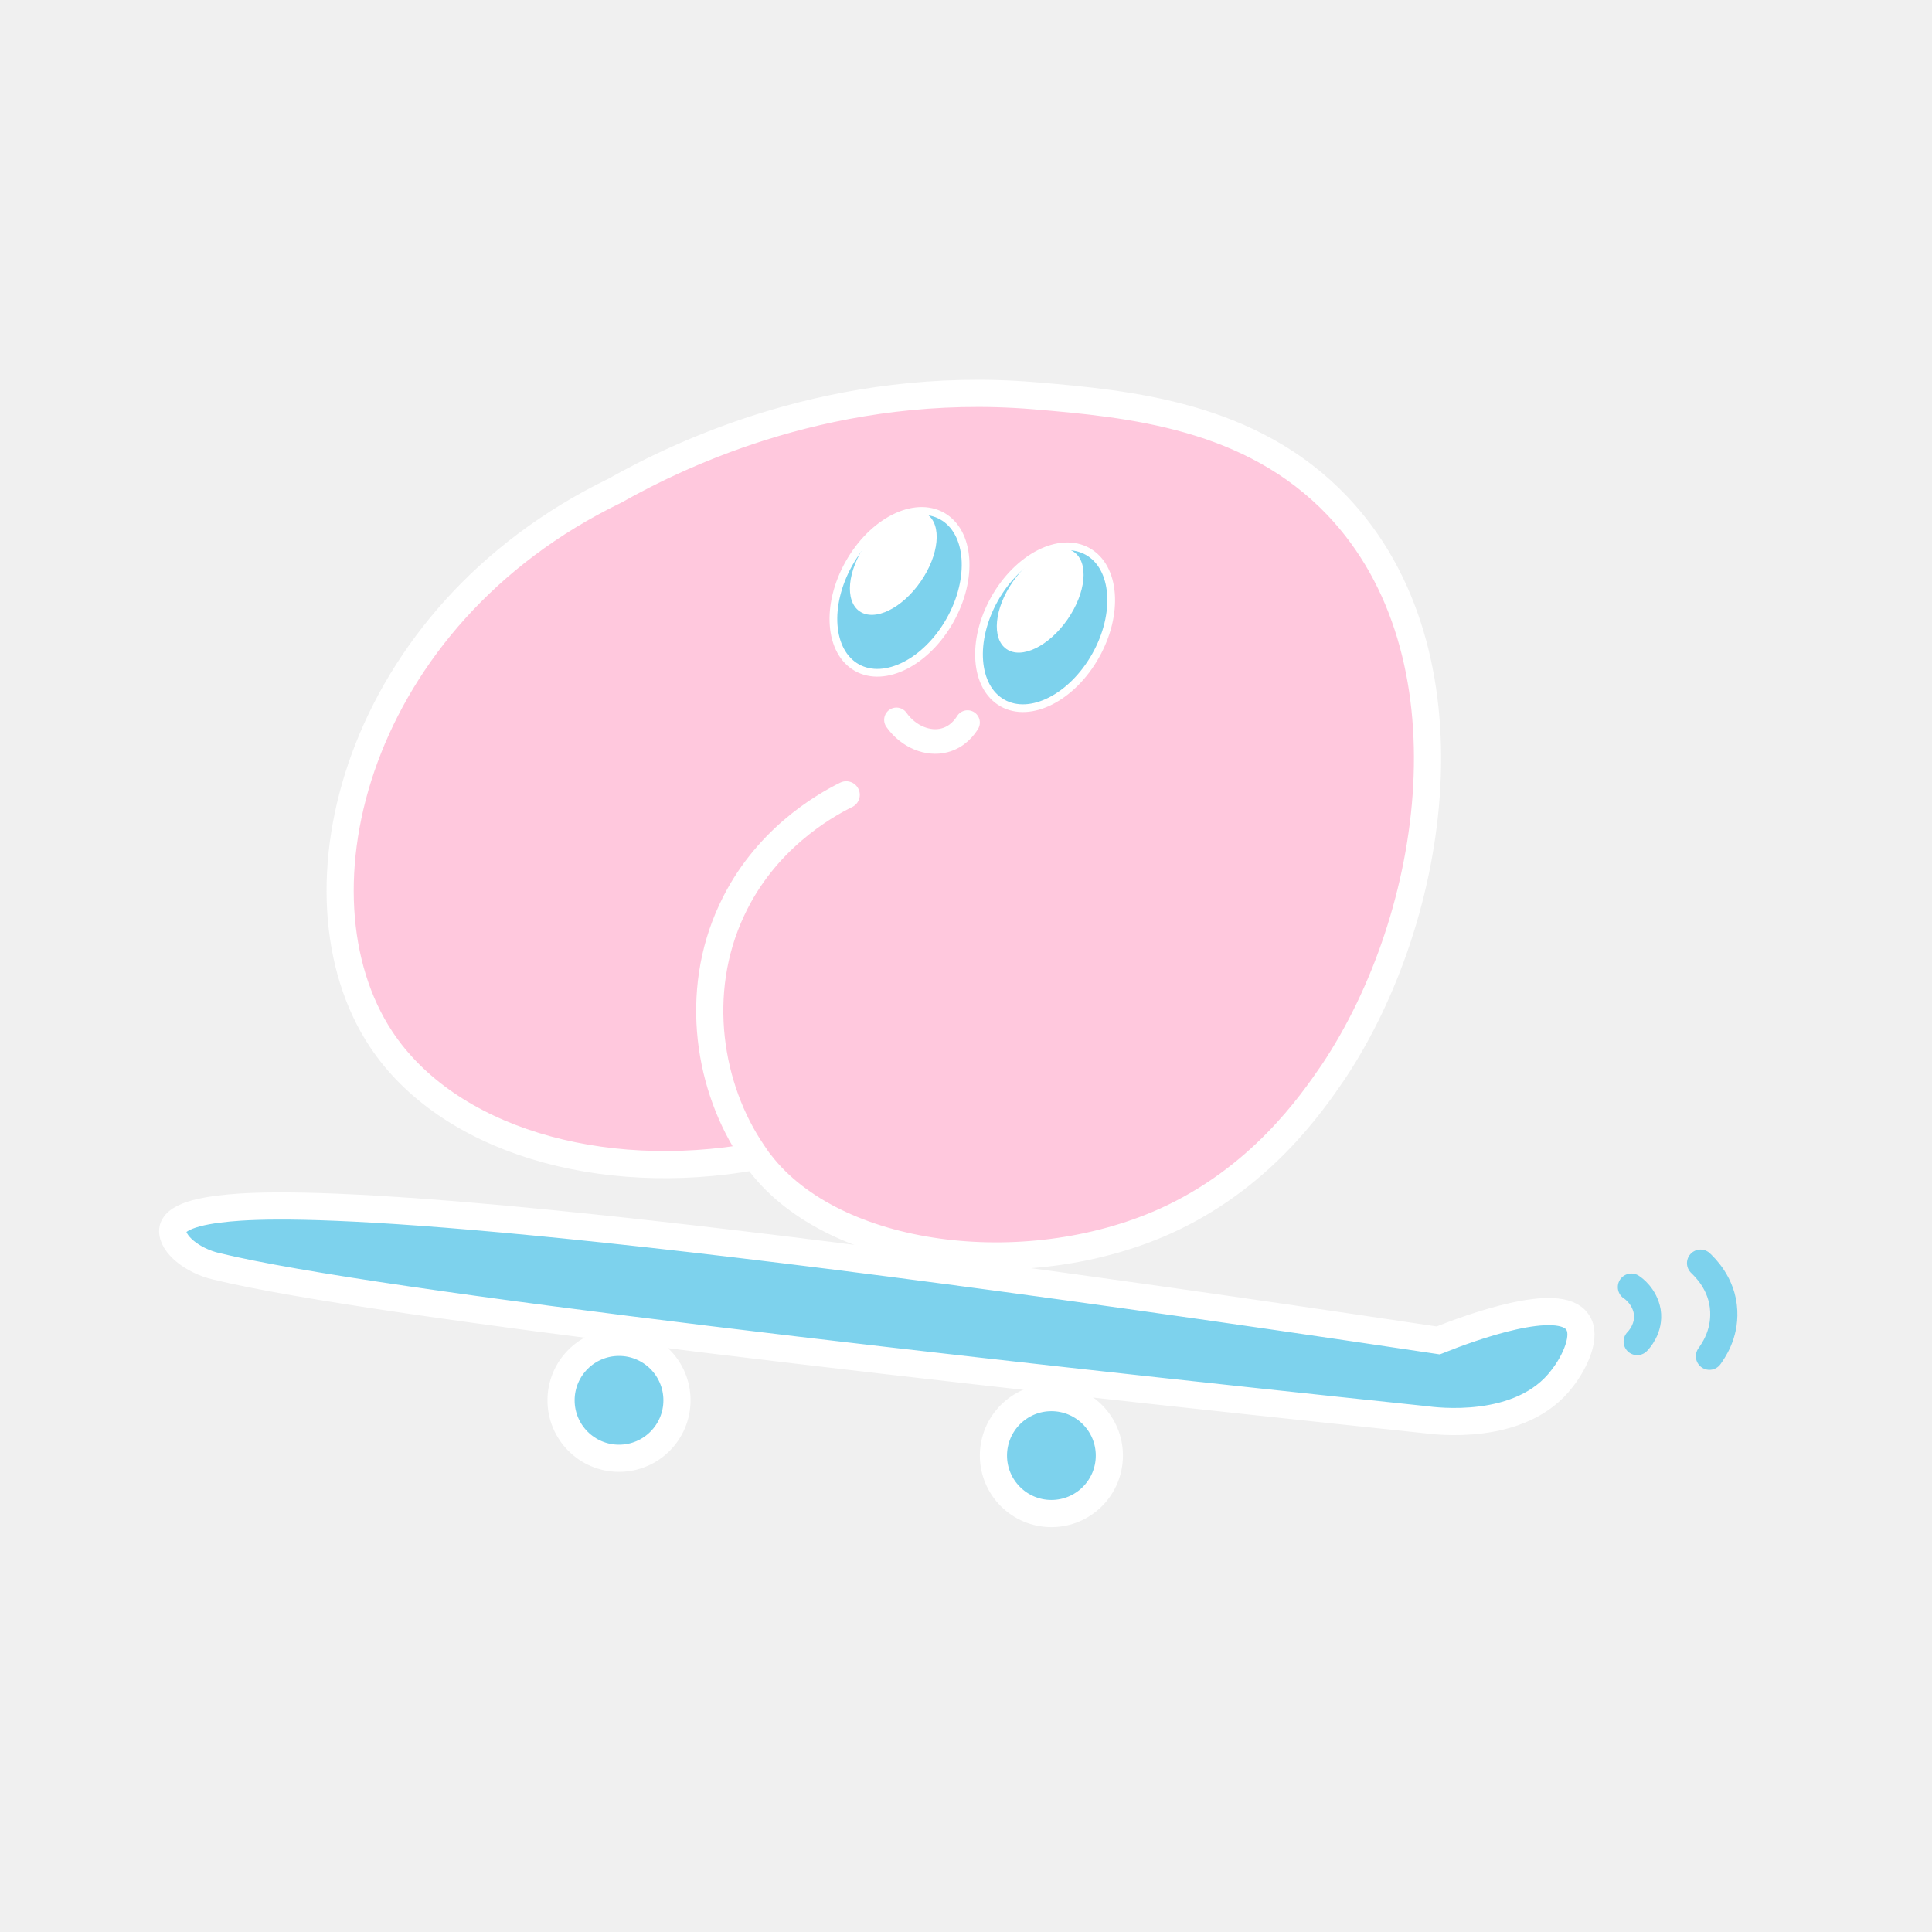
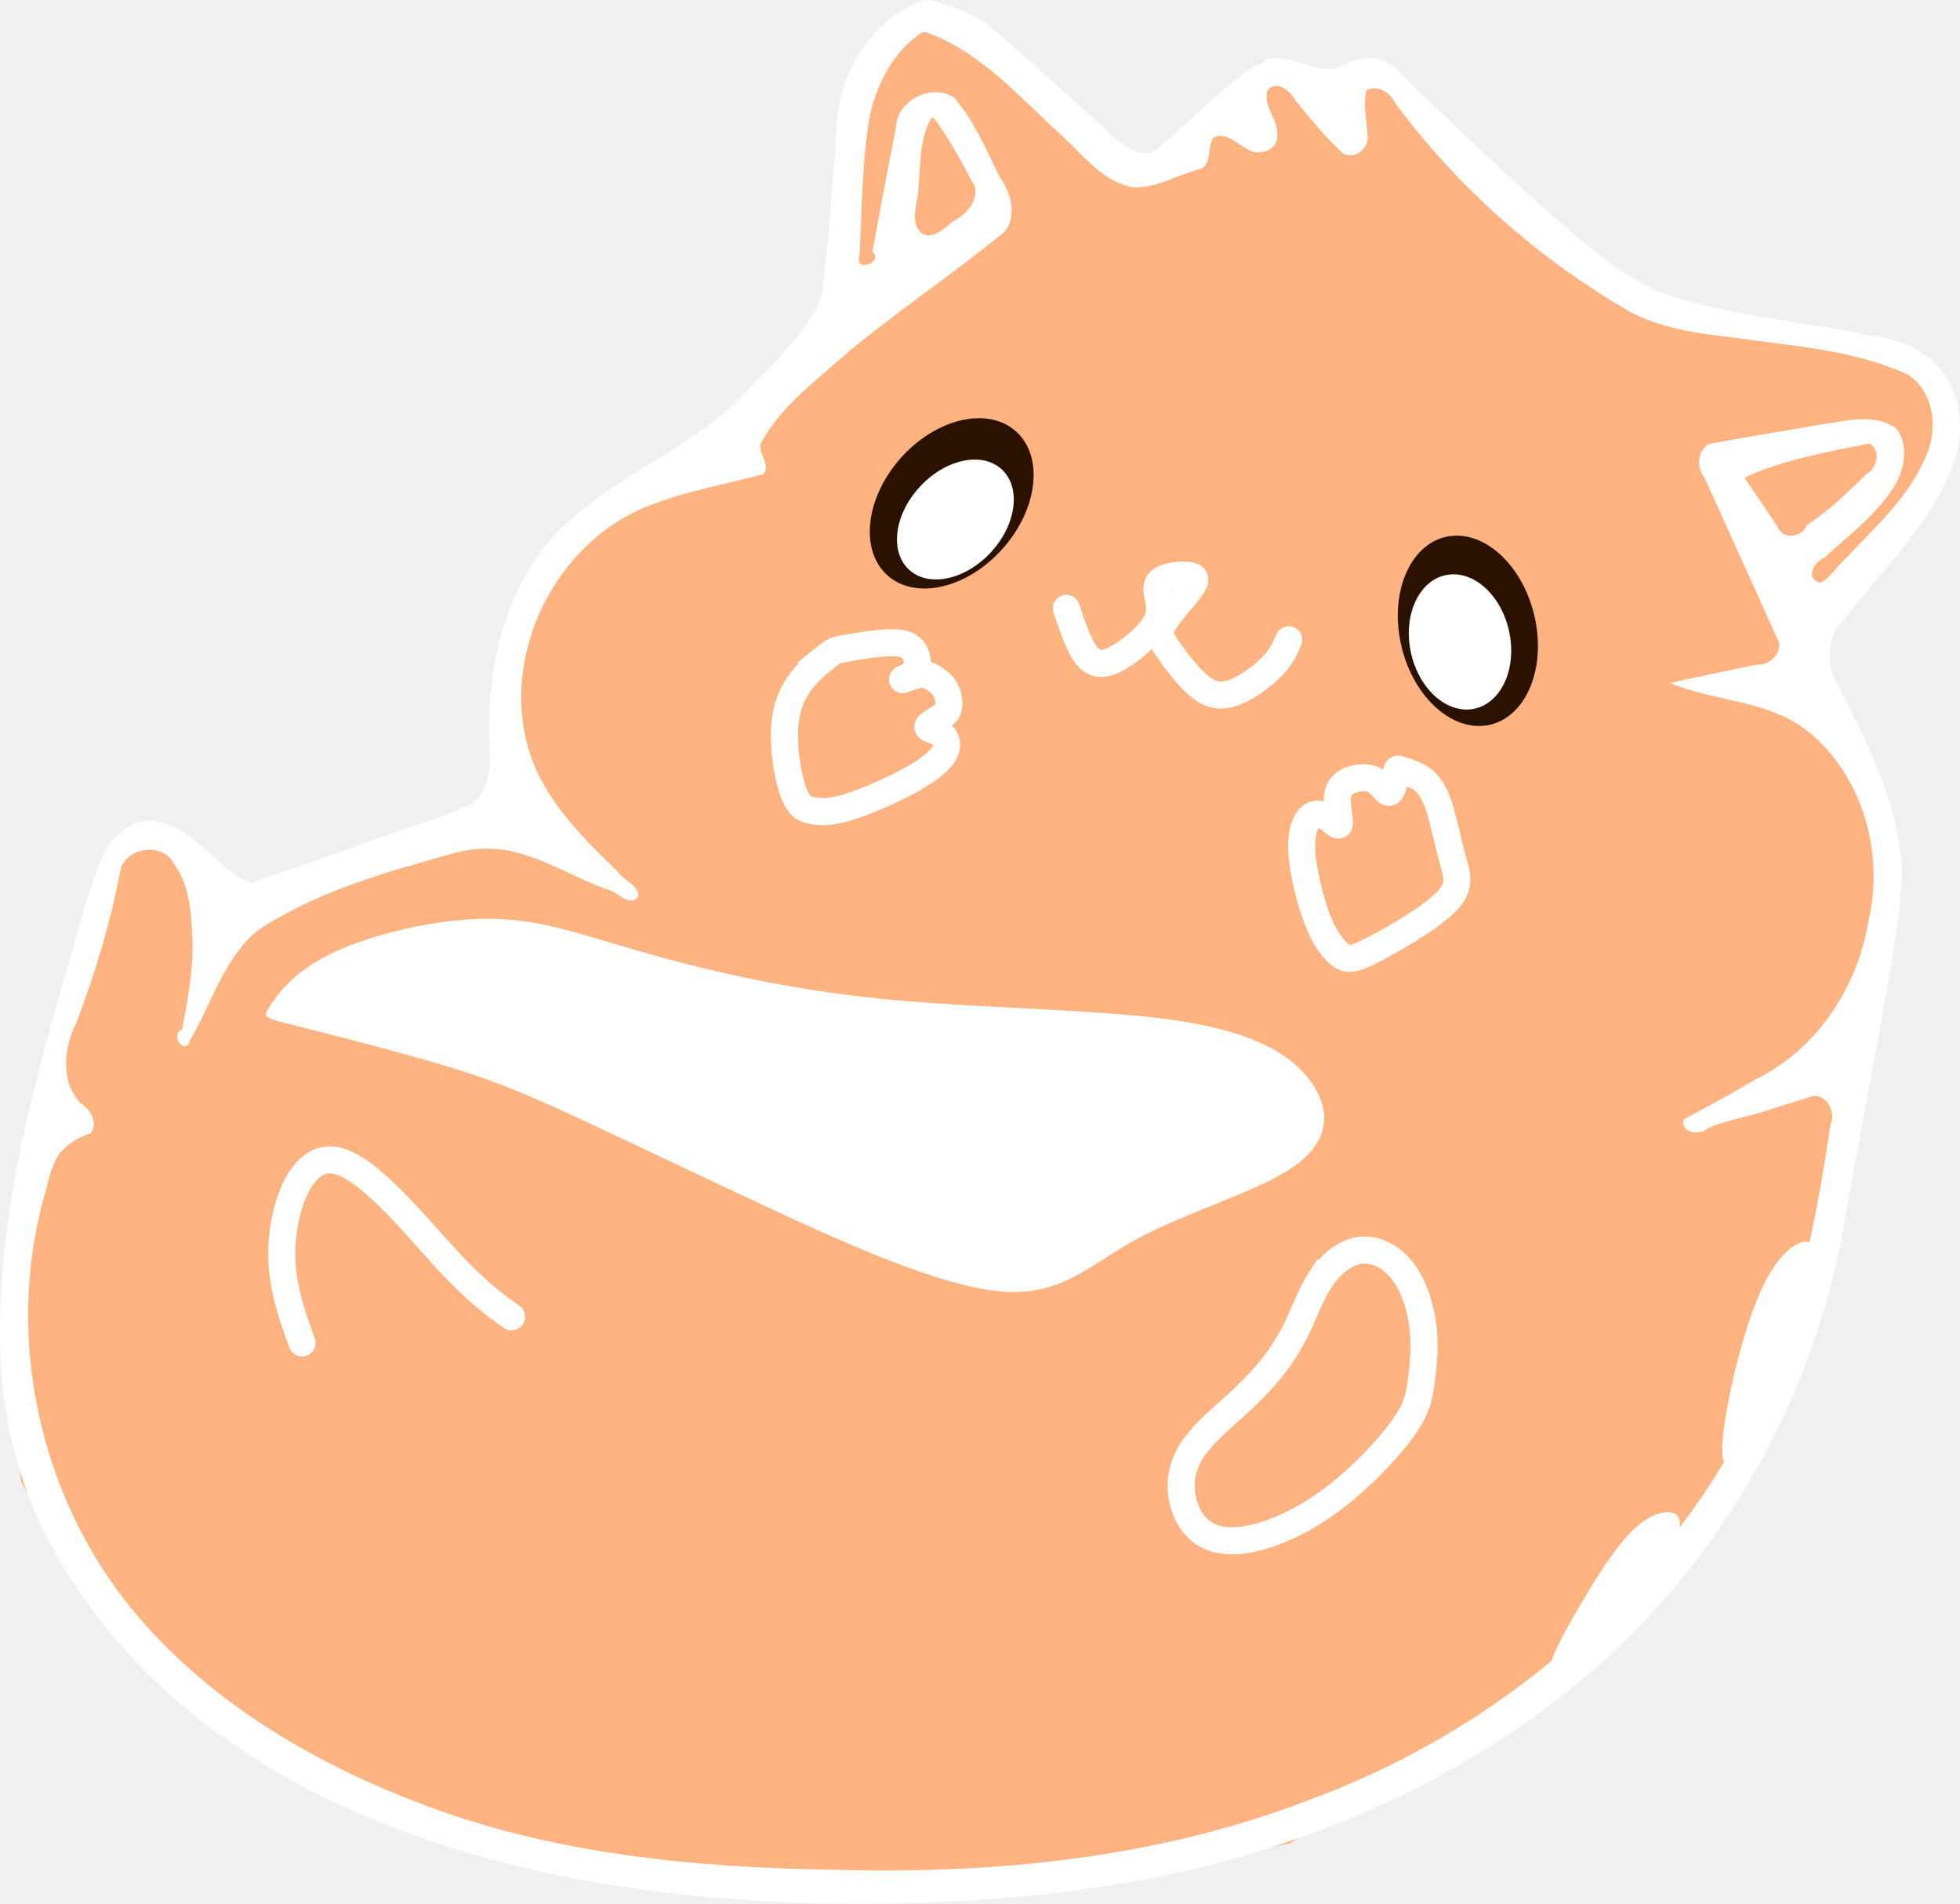
- <svg xmlns="http://www.w3.org/2000/svg" version="1.1" id="Layer_1" x="0px" y="0px" viewBox="0 0 500 500" style="enable-background:new 0 0 500 500;" xml:space="preserve">
-   <style type="text/css">
- 	.st0{fill:#FFC8DD;stroke:#FFFFFF;stroke-width:7.029;stroke-linecap:round;stroke-miterlimit:7.2;}
- 	.st1{fill:#7DD2ED;stroke:#FFFFFF;stroke-width:2;stroke-miterlimit:7.2;}
- 	.st2{fill:#FFFFFF;}
- 	.st3{fill:none;stroke:#FFFFFF;stroke-width:6.363;stroke-linecap:round;stroke-miterlimit:7.2;}
- 	.st4{fill:none;stroke:#000000;stroke-width:7.029;stroke-linecap:round;stroke-miterlimit:7.2;}
- 	.st5{fill:#7DD2ED;stroke:#FFFFFF;stroke-width:7.029;stroke-miterlimit:7.2;}
- 	.st6{fill:none;stroke:#7DD2ED;stroke-width:7.029;stroke-linecap:round;stroke-miterlimit:7.2;}
- </style>
-   <path id="XMLID_48_" class="st0" d="M219,205.7c-5.9,2.9-21.2,11.7-29.6,29.8c-10.1,21.5-5.9,46.2,5.4,62.8c0.7,1,1.3,2,2,2.8  c19.2,24.9,68.3,31.2,104.6,15c24.7-11.1,37.9-30.3,43.6-38.6c27-40.4,37.3-108.5,1.1-146.6c-22.3-23.4-53.4-26.4-78.6-28.5  c-51.3-4.2-91,14.8-108.4,24.6c-67,32.5-85.3,104.3-60.5,141.9c17.2,26,56.6,37.6,96.8,30.4" />
-   <ellipse id="XMLID_41_" transform="matrix(0.4903 -0.8715 0.8715 0.4903 -3.6003 318.4981)" class="st1" cx="270.5" cy="162.3" rx="22.5" ry="15" />
-   <ellipse id="XMLID_40_" transform="matrix(0.5708 -0.8211 0.8211 0.5708 -12.0572 287.7493)" class="st2" cx="269.2" cy="155.4" rx="15.3" ry="8.6" />
-   <ellipse id="XMLID_39_" transform="matrix(0.4903 -0.8715 0.8715 0.4903 -14.8633 280.9418)" class="st1" cx="232.8" cy="153.2" rx="22.5" ry="15" />
-   <ellipse id="XMLID_38_" transform="matrix(0.5708 -0.8211 0.8211 0.5708 -20.336 252.3631)" class="st2" cx="231.2" cy="145.6" rx="15.3" ry="8.6" />
-   <path id="XMLID_31_" class="st3" d="M232,186.3c3.1,4.4,8.2,6.4,12.4,5.3c3.5-0.9,5.3-3.5,6-4.6" />
-   <path id="XMLID_18_" class="st4" d="M402,367.1" />
-   <path id="XMLID_17_" class="st5" d="M372.2,346.9c-228.1-34.2-289.8-35.8-310.1-34.5c-7.5,0.5-16.9,1.8-17.4,5.9  c-0.3,3.7,5.2,8,11.2,9.4c41.2,10.1,194.8,27.3,312.9,39.7c2.3,0.3,24.9,3.4,35.5-10.7c3.3-4.2,6.5-11.1,3.9-14.6  C403.5,335.2,380.7,343.5,372.2,346.9z" />
-   <circle id="XMLID_16_" class="st5" cx="160.2" cy="362.4" r="15" />
-   <circle id="XMLID_15_" class="st5" cx="272.1" cy="376.7" r="15" />
-   <path id="XMLID_14_" class="st6" d="M422.2,333.1c0.5,0.3,3.4,2.4,4.1,6.3c0.7,4.4-2.3,7.5-2.6,7.8" />
-   <path id="XMLID_13_" class="st6" d="M440.1,326.9c0.8,0.8,5.7,5.2,6,12.4c0.3,6.2-2.8,10.4-3.7,11.7" />
-   <path id="shape0_3_" class="st5" d="M382.5,377.7" />
+ <svg xmlns="http://www.w3.org/2000/svg" width="108.579mm" height="105.432mm" viewBox="0 0 108.579 105.432" version="1.1" id="svg1" xml:space="preserve">
+   <defs id="defs1" />
+   <g id="layer1" transform="translate(-48.31949,-75.19889)">
+     <path d="m 101.807,76.25 c -0.88,0.076 -1.759,0.152 -2.639,0.228 -0.714,0.277 -1.428,0.554 -2.143,0.83 -0.581,1.521 -1.162,3.043 -1.743,4.564 l -0.654,7.178 0.373,4.328 -6.439,6.055 c -1.046,0.546 -2.09,1.099 -3.142,1.634 -1.053,0.535 -2.114,1.051 -3.197,1.522 -0.553,0.342 -1.07,0.734 -1.574,1.142 -0.504,0.408 -0.997,0.832 -1.502,1.237 -0.267,0.362 -0.516,0.736 -0.752,1.117 -0.237,0.381 -0.461,0.769 -0.682,1.161 -0.44,0.782 -0.862,1.576 -1.324,2.346 -0.096,0.247 -0.161,0.499 -0.205,0.755 -0.044,0.256 -0.068,0.515 -0.081,0.776 -0.027,0.522 -0.016,1.05 -0.053,1.567 -0.012,0.624 -0.009,1.248 0.007,1.872 0.015,0.624 0.043,1.247 0.082,1.87 0.077,1.246 0.197,2.489 0.343,3.728 -0.059,0.16 -0.153,0.278 -0.268,0.366 -0.115,0.088 -0.252,0.148 -0.399,0.192 -0.293,0.088 -0.625,0.115 -0.9,0.19 -0.864,0.211 -1.729,0.421 -2.591,0.643 -0.862,0.222 -1.721,0.455 -2.573,0.711 -0.496,0.146 -0.985,0.313 -1.469,0.492 -0.484,0.18 -0.963,0.372 -1.439,0.571 -0.953,0.397 -1.897,0.819 -2.853,1.209 -0.631,0.234 -1.225,0.562 -1.857,0.79 -0.176,0.043 -0.356,0.052 -0.534,0.033 -0.178,-0.019 -0.353,-0.068 -0.517,-0.141 -0.164,-0.073 -0.317,-0.171 -0.452,-0.29 -0.134,-0.119 -0.25,-0.259 -0.34,-0.414 -0.342,-0.468 -0.629,-0.974 -0.93,-1.471 -0.15,-0.248 -0.303,-0.494 -0.468,-0.732 -0.165,-0.238 -0.341,-0.468 -0.537,-0.684 -0.204,-0.112 -0.417,-0.201 -0.636,-0.27 -0.219,-0.069 -0.443,-0.119 -0.671,-0.154 -0.228,-0.035 -0.458,-0.054 -0.689,-0.062 -0.231,-0.008 -0.462,-0.006 -0.691,0.004 -0.199,0.09 -0.374,0.21 -0.53,0.351 -0.155,0.141 -0.292,0.303 -0.413,0.477 -0.122,0.174 -0.23,0.361 -0.328,0.551 -0.099,0.19 -0.188,0.384 -0.273,0.573 -0.135,0.317 -0.25,0.64 -0.349,0.966 -0.099,0.326 -0.182,0.656 -0.255,0.99 -0.146,0.666 -0.251,1.343 -0.355,2.021 -0.104,0.677 -0.206,1.355 -0.349,2.022 -0.071,0.334 -0.153,0.664 -0.25,0.992 -0.097,0.327 -0.208,0.651 -0.34,0.969 -0.286,0.719 -0.584,1.435 -0.858,2.16 -0.137,0.362 -0.268,0.726 -0.389,1.094 -0.121,0.368 -0.231,0.739 -0.326,1.115 -0.009,0.085 -0.004,0.165 0.012,0.241 0.016,0.076 0.043,0.147 0.078,0.216 0.069,0.138 0.167,0.264 0.266,0.39 0.099,0.126 0.2,0.252 0.273,0.388 0.073,0.136 0.119,0.283 0.11,0.451 -0.02,0.162 -0.061,0.316 -0.115,0.467 -0.055,0.15 -0.123,0.296 -0.198,0.439 -0.151,0.286 -0.328,0.561 -0.475,0.843 -0.225,0.399 -0.428,0.808 -0.609,1.227 -0.182,0.419 -0.342,0.847 -0.482,1.283 -0.165,0.526 -0.389,1.034 -0.571,1.551 -0.058,0.256 -0.07,0.516 -0.076,0.777 -0.006,0.261 -0.008,0.523 -0.045,0.781 l -0.331,5.404 1.011,7.399 4.129,7.334 c 1.738,1.679 3.475,3.358 5.213,5.037 1.469,1.083 2.939,2.167 4.408,3.25 l 13.514,5.439 c 4.507,0.694 9.013,1.388 13.52,2.082 4.642,-0.08 9.284,-0.16 13.926,-0.24 5.184,-0.961 10.367,-1.922 15.55,-2.883 2.079,-1.199 4.167,-2.387 6.232,-3.613 1.032,-0.613 2.059,-1.235 3.076,-1.872 1.017,-0.637 2.025,-1.289 3.02,-1.963 1.962,-1.277 3.923,-2.554 5.884,-3.832 1.917,-2.224 3.833,-4.448 5.75,-6.672 0.536,-1.04 1.055,-2.088 1.559,-3.143 0.504,-1.055 0.994,-2.117 1.472,-3.184 0.956,-2.135 1.864,-4.291 2.746,-6.457 0.186,-0.65 0.334,-1.306 0.458,-1.968 0.124,-0.661 0.224,-1.328 0.312,-1.996 0.175,-1.336 0.301,-2.681 0.478,-4.015 0.011,-0.336 -0.01,-0.669 -0.051,-0.999 -0.041,-0.33 -0.102,-0.658 -0.17,-0.985 -0.136,-0.654 -0.3,-1.305 -0.392,-1.964 0.018,-0.255 0.071,-0.499 0.147,-0.735 0.075,-0.237 0.173,-0.467 0.281,-0.694 0.215,-0.453 0.47,-0.893 0.662,-1.35 0.527,-1.085 1.053,-2.171 1.58,-3.256 0.236,-2.368 0.393,-4.743 0.568,-7.117 -0.121,-0.355 -0.268,-0.697 -0.431,-1.031 -0.163,-0.334 -0.343,-0.661 -0.528,-0.984 -0.37,-0.648 -0.762,-1.285 -1.09,-1.952 -0.877,-1.572 -1.754,-3.144 -2.63,-4.716 -0.085,-0.244 -0.162,-0.497 -0.224,-0.755 -0.062,-0.258 -0.109,-0.52 -0.131,-0.782 -0.022,-0.262 -0.021,-0.525 0.014,-0.784 0.035,-0.259 0.102,-0.513 0.211,-0.759 0.214,-0.279 0.45,-0.535 0.7,-0.776 0.25,-0.241 0.515,-0.467 0.786,-0.686 0.542,-0.439 1.109,-0.852 1.636,-1.305 0.263,-0.211 0.521,-0.431 0.771,-0.659 0.25,-0.229 0.491,-0.467 0.721,-0.715 0.23,-0.248 0.449,-0.506 0.653,-0.776 0.204,-0.269 0.394,-0.55 0.565,-0.843 0.339,-0.508 0.681,-1.018 0.995,-1.544 0.157,-0.263 0.307,-0.53 0.445,-0.803 0.138,-0.273 0.265,-0.552 0.377,-0.838 0.067,-0.286 0.117,-0.575 0.153,-0.867 0.036,-0.291 0.056,-0.585 0.062,-0.878 0.006,-0.293 -0.004,-0.587 -0.027,-0.88 -0.023,-0.293 -0.061,-0.584 -0.112,-0.873 -0.131,-0.368 -0.312,-0.711 -0.514,-1.043 -0.202,-0.332 -0.425,-0.652 -0.64,-0.974 -0.204,-0.178 -0.426,-0.319 -0.661,-0.436 -0.235,-0.117 -0.482,-0.209 -0.733,-0.292 -0.503,-0.166 -1.025,-0.295 -1.508,-0.499 -0.387,-0.145 -0.783,-0.243 -1.183,-0.31 -0.401,-0.066 -0.806,-0.1 -1.214,-0.118 -0.816,-0.036 -1.641,-0.007 -2.45,-0.037 l -5.25,-0.078 c -1.076,-0.318 -2.151,-0.636 -3.227,-0.953 -0.575,-0.537 -1.168,-1.051 -1.776,-1.549 -0.607,-0.498 -1.228,-0.978 -1.857,-1.448 -1.258,-0.941 -2.549,-1.84 -3.83,-2.747 -1.021,-1.086 -2.044,-2.176 -3.024,-3.301 -0.49,-0.562 -0.97,-1.133 -1.435,-1.717 -0.465,-0.583 -0.914,-1.179 -1.343,-1.791 -0.116,-0.226 -0.262,-0.461 -0.448,-0.648 -0.093,-0.094 -0.195,-0.175 -0.308,-0.238 -0.113,-0.062 -0.237,-0.105 -0.373,-0.122 -0.159,-0.018 -0.302,0.004 -0.429,0.056 -0.128,0.052 -0.24,0.134 -0.338,0.236 -0.098,0.101 -0.182,0.222 -0.252,0.35 -0.07,0.128 -0.126,0.264 -0.17,0.397 -0.036,0.087 -0.082,0.16 -0.134,0.22 -0.052,0.06 -0.112,0.106 -0.177,0.142 -0.13,0.071 -0.282,0.099 -0.44,0.097 -0.159,-0.002 -0.325,-0.035 -0.484,-0.081 -0.159,-0.047 -0.312,-0.108 -0.442,-0.169 -0.35,-0.132 -0.726,-0.244 -1.074,-0.402 -0.174,-0.079 -0.342,-0.169 -0.496,-0.278 -0.154,-0.109 -0.295,-0.237 -0.415,-0.393 -0.094,-0.116 -0.213,-0.231 -0.346,-0.329 -0.134,-0.099 -0.282,-0.181 -0.435,-0.234 -0.153,-0.053 -0.31,-0.076 -0.463,-0.056 -0.076,0.01 -0.151,0.032 -0.223,0.066 -0.072,0.034 -0.142,0.081 -0.208,0.142 -0.108,0.113 -0.18,0.239 -0.227,0.373 -0.047,0.134 -0.069,0.275 -0.079,0.42 -0.019,0.29 0.013,0.592 10e-4,0.871 -0.034,0.143 -0.097,0.271 -0.18,0.383 -0.083,0.113 -0.187,0.21 -0.304,0.291 -0.117,0.081 -0.246,0.146 -0.381,0.194 -0.135,0.048 -0.276,0.079 -0.413,0.092 -0.204,0.035 -0.397,0.102 -0.577,0.195 -0.18,0.092 -0.346,0.21 -0.496,0.347 -0.15,0.137 -0.284,0.293 -0.398,0.461 -0.114,0.169 -0.209,0.35 -0.283,0.538 -0.128,0.29 -0.275,0.593 -0.467,0.856 -0.096,0.131 -0.203,0.253 -0.325,0.358 -0.122,0.105 -0.258,0.192 -0.412,0.256 -0.361,0.105 -0.736,0.151 -1.107,0.208 -0.186,0.029 -0.371,0.06 -0.553,0.103 -0.182,0.043 -0.361,0.099 -0.535,0.175 -0.159,0.036 -0.313,0.035 -0.463,0.007 -0.149,-0.028 -0.293,-0.083 -0.43,-0.155 -0.137,-0.072 -0.268,-0.162 -0.39,-0.261 -0.122,-0.099 -0.237,-0.206 -0.342,-0.312 -2.588,-2.65 -5.207,-5.269 -7.82,-7.895 z" style="display:inline;fill:#ffb380;stroke-width:0.265;paint-order:stroke markers fill" id="path2" transform="translate(-1.2083333e-6)" />
+     <path style="display:inline;fill:#ffffff;fill-opacity:1" d="m 99.498,75.205 c -2.415,0.833 -4.12,3.142 -4.649,5.592 -0.27,1.239 -0.191,2.517 -0.348,3.772 -0.186,2.374 -0.36,4.75 -0.688,7.109 -1.042,2.405 -3.165,4.049 -4.857,5.969 -3.249,2.859 -7.542,4.381 -10.385,7.727 -2.522,3.141 -3.325,7.326 -3.121,11.27 0.061,1.116 -0.042,2.53 -1.141,3.131 -1.994,0.963 -4.172,1.452 -6.219,2.285 -1.966,0.687 -3.932,1.373 -5.898,2.06 -1.921,-0.863 -3.051,-3.024 -5.207,-3.438 -1.435,-0.241 -2.666,0.972 -3.093,2.245 -0.893,2.116 -1.351,4.379 -2.046,6.562 -1.913,6.708 -3.734,13.589 -3.506,20.624 0.137,4.47 1.469,8.918 3.973,12.636 3.834,5.958 9.773,10.333 16.258,13.037 7.976,3.385 16.692,4.628 25.305,4.827 6.63,0.112 13.306,-0.293 19.795,-1.721 9.071,-2.044 17.808,-6.198 24.537,-12.697 6.506,-6.302 10.902,-14.731 12.346,-23.673 0.815,-4.611 1.736,-9.202 2.525,-13.817 0.272,-1.774 0.563,-3.56 0.608,-5.355 -0.217,-3.78 -2.022,-7.2 -3.706,-10.507 -0.511,-1.078 -0.399,-2.49 0.499,-3.334 2.147,-2.853 4.939,-5.359 6.128,-8.817 0.586,-1.801 0.327,-3.974 -1.081,-5.333 -0.973,-1.015 -2.374,-1.436 -3.732,-1.608 -3.613,-0.733 -7.325,-1.031 -10.854,-2.138 -2.572,-0.876 -4.602,-2.757 -6.637,-4.481 -3.074,-2.695 -5.992,-5.559 -8.95,-8.379 -0.882,-0.539 -2.06,-0.394 -2.881,0.195 -1.391,0.406 -2.667,-0.863 -4.057,-0.441 -2.335,1.307 -4.044,3.424 -6.137,5.049 -0.928,0.411 -1.801,-0.35 -2.445,-0.936 -2.239,-2.041 -4.48,-4.084 -6.774,-6.063 -0.981,-0.653 -2.118,-1.073 -3.258,-1.345 -0.099,-0.025 -0.201,-0.005 -0.301,-0.006 z m 0.133,1.779 c 3.049,1.1 5.206,3.633 7.539,5.754 1.175,1.076 2.226,2.508 3.883,2.83 1.329,0.097 2.478,-0.705 3.732,-0.992 0.726,-0.295 0.366,-1.239 0.773,-1.76 0.735,-0.344 1.331,0.419 1.949,0.688 0.615,0.352 1.626,-0.006 1.571,-0.808 0.072,-0.872 -0.789,-1.575 -0.555,-2.459 0.485,-0.685 1.31,0.022 1.582,0.55 0.82,1.006 1.645,2.023 2.605,2.899 0.661,0.419 1.524,-0.315 1.359,-1.041 -0.031,-0.81 -0.247,-1.629 -0.062,-2.436 0.616,-0.36 1.361,0.137 1.617,0.719 3.488,4.689 7.959,8.644 13.023,11.557 1.721,0.903 3.667,1.178 5.573,1.392 3.292,0.481 6.719,0.659 9.784,2.065 1.457,0.928 1.694,2.987 1.028,4.473 -0.931,2.285 -2.819,3.966 -4.474,5.726 -0.497,0.41 -0.832,1.078 -1.418,1.339 -0.863,-0.278 -0.301,-1.18 0.276,-1.419 1.425,-1.311 3.057,-2.502 4.012,-4.225 0.429,-0.895 0.581,-2.068 -0.057,-2.905 -1.132,-0.83 -2.613,-0.453 -3.889,-0.269 -2.156,0.367 -4.312,0.73 -6.465,1.116 -0.65,0.337 -0.752,1.305 -0.287,1.836 1.385,3.062 2.77,6.125 4.154,9.188 0.07,0.672 -0.598,1.275 -1.256,1.203 -1.6,0.339 -3.199,0.678 -4.799,1.018 2.448,1.034 5.336,0.934 7.521,2.586 3.147,2.441 4.379,6.828 3.471,10.637 -0.599,3.642 -2.863,7.077 -6.22,8.719 -1.312,0.782 -2.657,1.509 -4.004,2.228 -0.237,0.734 0.889,0.934 1.307,0.501 1.179,-0.503 2.466,-0.679 3.671,-1.111 0.749,-0.231 1.496,-0.466 2.243,-0.699 0.75,0.019 1.226,0.949 0.904,1.598 -0.875,5.917 -2.047,11.945 -5.041,17.201 -5.156,9.457 -14.027,16.679 -24.122,20.309 -8.249,3.138 -17.183,4.007 -25.952,3.764 -7.847,-0.114 -15.829,-0.877 -23.197,-3.746 -5.988,-2.298 -11.713,-5.719 -15.816,-10.73 -5.065,-6.221 -6.979,-14.898 -4.872,-22.653 0.253,-0.851 0.39,-1.782 0.881,-2.531 0.453,-0.543 1.081,-0.92 1.749,-1.138 0.418,-0.58 -0.037,-1.351 -0.576,-1.664 -1.119,-1.205 -0.927,-3.071 -0.231,-4.438 1.06,-2.787 1.928,-5.653 2.473,-8.585 0.435,-1.19 2.351,-1.396 2.942,-0.23 0.945,1.286 0.958,2.967 1.034,4.495 -0.004,1.581 -0.291,3.143 -0.589,4.691 -0.715,0.267 0.193,1.518 0.444,0.578 1.222,-2.048 1.855,-4.545 3.782,-6.096 3.298,-2.177 7.157,-3.233 10.924,-4.279 1.245,-0.334 2.57,-0.304 3.794,0.105 1.698,0.508 3.216,1.486 4.898,2.022 0.414,0.246 1.111,0.886 1.455,0.232 -0.077,-0.617 -0.866,-0.831 -1.181,-1.337 -2.102,-2.018 -4.31,-4.223 -5.026,-7.147 -1.339,-5.349 1.902,-11.433 7.134,-13.227 1.937,-0.731 3.985,-1.084 5.98,-1.618 0.502,-0.597 -0.512,-1.282 -0.041,-1.887 1.171,-2.039 3.128,-3.426 4.846,-4.966 2.784,-2.284 5.777,-4.297 8.566,-6.575 0.724,-0.924 0.309,-2.215 -0.303,-3.08 -0.733,-1.499 -1.406,-3.06 -2.498,-4.342 -1.236,-0.841 -3.199,0.166 -3.223,1.664 -0.464,2.283 -0.883,4.575 -1.312,6.865 0.672,0.583 -1.022,1.192 -0.711,0.228 0.136,-2.559 0.138,-5.14 0.551,-7.673 0.398,-1.821 1.306,-3.634 2.896,-4.689 0.083,-0.03 0.167,-0.025 0.252,-0.018 z m 0.4,4.738 c 0.911,1.178 1.587,2.51 2.293,3.814 0.213,0.883 -0.579,1.587 -1.273,1.969 -0.453,0.356 -1.018,0.952 -1.648,0.639 -0.696,-0.6 -0.286,-1.582 -0.216,-2.347 0.139,-1.363 0.02,-2.83 0.726,-4.063 l 0.037,-0.014 z m 51.939,18.1 c 0.58,0.439 0.277,1.378 -0.297,1.676 -1.028,1.002 -2.064,2.013 -3.273,2.797 -0.202,0.658 -1.323,0.808 -1.586,0.121 -0.6,-0.934 -1.235,-1.844 -1.859,-2.762 2.182,-1.016 4.577,-1.41 6.916,-1.893 z m -50.877,0.467 c -1.856,0.577 -3.521,2.326 -3.404,4.361 0.132,1.077 1.061,2.019 2.152,2.112 0.64,-0.219 0.332,-0.992 0.15,-1.441 -0.172,-0.706 0.343,-1.368 0.691,-1.946 0.434,-0.627 0.746,-1.363 1.326,-1.872 0.598,-0.398 1.127,0.388 1.096,0.934 0.027,0.859 -0.469,1.602 -0.846,2.336 -0.212,0.398 -1.056,0.611 -0.582,1.162 0.613,0.28 0.771,-0.837 1.194,-1.151 0.677,-0.917 1.19,-2.212 0.558,-3.287 -0.461,-0.8 -1.405,-1.338 -2.336,-1.207 z m 28.559,5.496 c -2.303,0.749 -3.302,3.713 -2.32,5.834 0.324,0.989 0.813,2.235 1.996,2.385 1.694,0.286 3.318,-1.297 3.253,-2.978 0.212,-1.967 -0.581,-4.208 -2.421,-5.149 -0.159,-0.065 -0.334,-0.119 -0.508,-0.092 z m -1.115,1.855 c 0.359,0.806 0.669,1.633 0.988,2.455 -0.131,1.011 -0.477,1.975 -0.797,2.938 -1.03,-0.708 -1.057,-2.078 -1.295,-3.186 -0.07,-0.788 0.166,-1.662 0.813,-2.164 0.093,-0.029 0.191,-0.064 0.291,-0.043 z" id="path1" />
+     <path id="path5-2" style="display:inline;fill:#2b1100;stroke-width:0.265" transform="rotate(-13.56753)" d="m 103.959,137.474 a 3.778,5.345 0 0 1 -3.778,5.345 3.778,5.345 0 0 1 -3.778,-5.345 3.778,5.345 0 0 1 3.778,-5.345 3.778,5.345 0 0 1 3.778,5.345 z m -27.765,-10.466 a 3.778,5.345 55.255 0 1 -6.545,-0.058 3.778,5.345 55.255 0 1 2.239,-6.15 3.778,5.345 55.255 0 1 6.545,0.058 3.778,5.345 55.255 0 1 -2.239,6.15 z" />
+     <path style="fill:none;fill-opacity:1;stroke:#ffffff;stroke-width:1.5;stroke-linecap:round" transform="rotate(20.34719,89.7089,138.1099)" d="m 70.579,157.433 c -1.202,-1.42 -2.404,-2.839 -2.998,-4.928 -0.594,-2.088 -0.578,-4.846 1.182,-5.187 1.76,-0.341 5.266,1.733 7.589,2.923 2.324,1.19 3.465,1.495 4.607,1.801" id="path31" />
+     <path style="fill:none;fill-opacity:1;stroke:#ffffff;stroke-width:1.5;stroke-linecap:round" transform="rotate(20.34719,89.7089,138.1099)" d="m 122.235,134.611 c -0.23,1.06 -0.162,2.273 -0.348,3.534 -0.186,1.261 -0.627,2.57 -1.291,3.923 -0.664,1.352 -1.551,2.748 -1.767,4.003 -0.216,1.255 0.239,2.37 0.95,3.105 0.711,0.735 1.677,1.088 2.925,0.618 1.247,-0.471 2.775,-1.766 4.019,-3.523 1.244,-1.758 2.204,-3.982 2.625,-5.411 0.42,-1.43 0.294,-2.12 0.108,-2.955 -0.185,-0.835 -0.434,-1.84 -0.938,-2.84 -0.504,-1 -1.264,-1.994 -2.139,-2.548 -0.875,-0.554 -1.866,-0.668 -2.625,-0.271 -0.759,0.397 -1.287,1.305 -1.517,2.366 z" id="path29" />
+     <path style="fill:none;fill-opacity:1;stroke:#ffffff;stroke-width:1.5;stroke-linecap:round" transform="rotate(20.34719,89.7089,138.1099)" d="m 116.447,106.825 c 0.047,0.307 0.141,0.922 0.017,1.06 -0.124,0.138 -0.465,-0.201 -0.858,-0.304 -0.393,-0.103 -0.838,0.029 -1.208,0.278 -0.371,0.249 -0.668,0.616 -0.583,1.14 0.085,0.524 0.561,1.22 0.638,1.47 0.077,0.251 -0.274,0.054 -0.618,-0.04 -0.344,-0.094 -0.747,-0.124 -0.969,0.202 -0.223,0.326 -0.265,1.008 0.178,2.03 0.443,1.021 1.371,2.381 2.111,3.219 0.741,0.839 1.303,1.163 1.652,1.319 0.35,0.156 0.526,0.146 0.711,0.103 0.185,-0.043 0.402,-0.121 1.226,-1.032 0.824,-0.911 2.261,-2.657 2.763,-3.767 0.503,-1.11 0.059,-1.599 -0.465,-2.326 -0.524,-0.728 -1.141,-1.71 -1.608,-2.33 -0.467,-0.621 -0.827,-0.916 -1.12,-1.084 -0.293,-0.168 -0.56,-0.233 -0.869,-0.255 -0.309,-0.022 -0.677,-0.006 -0.861,0.002 -0.184,0.008 -0.184,0.008 -0.137,0.315 z" id="path27" />
+     <path style="fill:none;fill-opacity:1;stroke:#ffffff;stroke-width:1.5;stroke-linecap:round" transform="rotate(20.34719,89.7089,138.1099)" d="m 84.533,111.813 c -0.361,0.597 -1.084,1.79 -0.958,3.267 0.126,1.477 1.101,3.236 1.774,4.106 0.673,0.869 1.058,0.848 1.482,0.772 0.424,-0.075 0.907,-0.205 1.7,-0.795 0.793,-0.59 1.897,-1.639 2.676,-2.52 0.78,-0.881 1.236,-1.593 1.35,-2.119 0.113,-0.526 -0.117,-0.867 -0.437,-0.995 -0.321,-0.128 -0.732,-0.044 -0.862,-0.1 -0.13,-0.056 0.047,-0.285 0.224,-0.507 0.177,-0.223 0.37,-0.461 0.427,-0.686 0.057,-0.225 -0.036,-0.488 -0.158,-0.702 -0.121,-0.213 -0.329,-0.464 -0.595,-0.596 -0.265,-0.132 -0.665,-0.231 -0.942,-0.229 -0.277,0.002 -0.583,0.202 -0.777,0.348 -0.194,0.146 -0.553,0.467 -0.434,0.344 0.119,-0.123 0.403,-0.409 0.48,-0.694 0.077,-0.284 -0.069,-0.601 -0.288,-0.838 -0.219,-0.236 -0.539,-0.453 -1.273,-0.226 -0.734,0.228 -1.882,0.9 -2.456,1.237 -0.574,0.336 -0.574,0.336 -0.935,0.933 z" id="path26" />
+     <path style="fill:none;fill-opacity:1;stroke:#ffffff;stroke-width:1.5;stroke-linecap:round" transform="rotate(20.34719,89.7089,138.1099)" d="m 96.131,104.57 c 0.702,0.867 1.403,1.733 1.99,2.074 0.587,0.34 1.059,0.155 1.57,-0.416 0.511,-0.571 1.062,-1.526 1.277,-2.219 0.215,-0.693 0.095,-1.124 -0.13,-1.526 -0.225,-0.402 -0.555,-0.775 -0.367,-1.139 0.188,-0.364 0.894,-0.718 1.321,-0.832 0.427,-0.113 0.576,0.014 0.413,0.618 -0.163,0.604 -0.638,1.684 -0.74,2.336 -0.103,0.652 0.167,0.876 0.77,1.293 0.604,0.417 1.541,1.026 2.298,1.286 0.756,0.259 1.331,0.168 1.916,-0.329 0.585,-0.497 1.18,-1.398 1.487,-2.099 0.308,-0.701 0.328,-1.2 0.348,-1.7" id="path16" />
+     <path id="path5-2-9" style="display:inline;fill:#ffffff;stroke-width:0.191" transform="matrix(0.9857191,-0.168398,0.1886558,0.9820433,0,0)" d="m 108.793,130.955 a 2.784,3.783 0 0 1 -2.784,3.783 2.784,3.783 0 0 1 -2.784,-3.783 2.784,3.783 0 0 1 2.784,-3.783 2.784,3.783 0 0 1 2.784,3.783 z m -27.322,-9.311 a 2.651,3.821 52.618 0 1 -4.661,0.26 2.651,3.821 52.618 0 1 1.377,-4.424 2.651,3.821 52.618 0 1 4.661,-0.26 2.651,3.821 52.618 0 1 -1.377,4.424 z" />
+     <path id="path25" style="fill:#ffffff;stroke:none;stroke-width:0.265;paint-order:stroke markers fill" d="m 141.391,159.546 c -0.04,-0.775 -1.085,-0.816 -2.155,1.1e-4 -1.07,0.816 -2.163,2.49 -3.264,4.355 -1.101,1.864 -2.209,3.919 -1.623,3.857 0.586,-0.062 2.868,-2.242 4.491,-4.086 1.624,-1.844 2.59,-3.352 2.55,-4.126 z m 7.225,-15.501 c -0.469,-0.294 -1.48,0.296 -2.352,1.853 -0.871,1.557 -1.603,4.08 -2.066,6.255 -0.463,2.174 -0.657,3.998 -0.26,4.115 0.398,0.117 1.387,-1.473 2.319,-3.353 0.932,-1.88 1.807,-4.048 2.281,-5.722 0.474,-1.674 0.546,-2.853 0.077,-3.148 z M 63.276,130.914 c 0.419,-0.626 1.256,-1.877 3.441,-2.925 2.184,-1.048 5.715,-1.893 8.574,-1.904 2.859,-0.011 5.047,0.81 8.405,1.781 3.358,0.971 7.887,2.092 13.458,2.652 5.571,0.56 12.185,0.56 16.507,1.223 4.322,0.662 6.354,1.987 7.359,3.483 1.005,1.495 0.983,3.161 -0.988,4.555 -1.971,1.394 -5.893,2.516 -8.621,3.982 -2.728,1.465 -4.263,3.273 -7.701,2.958 -3.438,-0.315 -8.78,-2.752 -13.245,-4.835 -4.464,-2.084 -8.05,-3.813 -10.66,-5.013 -2.61,-1.199 -4.244,-1.868 -6.906,-2.668 -2.662,-0.8 -6.352,-1.731 -8.196,-2.197 -1.845,-0.466 -1.845,-0.466 -1.426,-1.091 z" transform="translate(-1.2083333e-6)" />
+   </g>
</svg>
